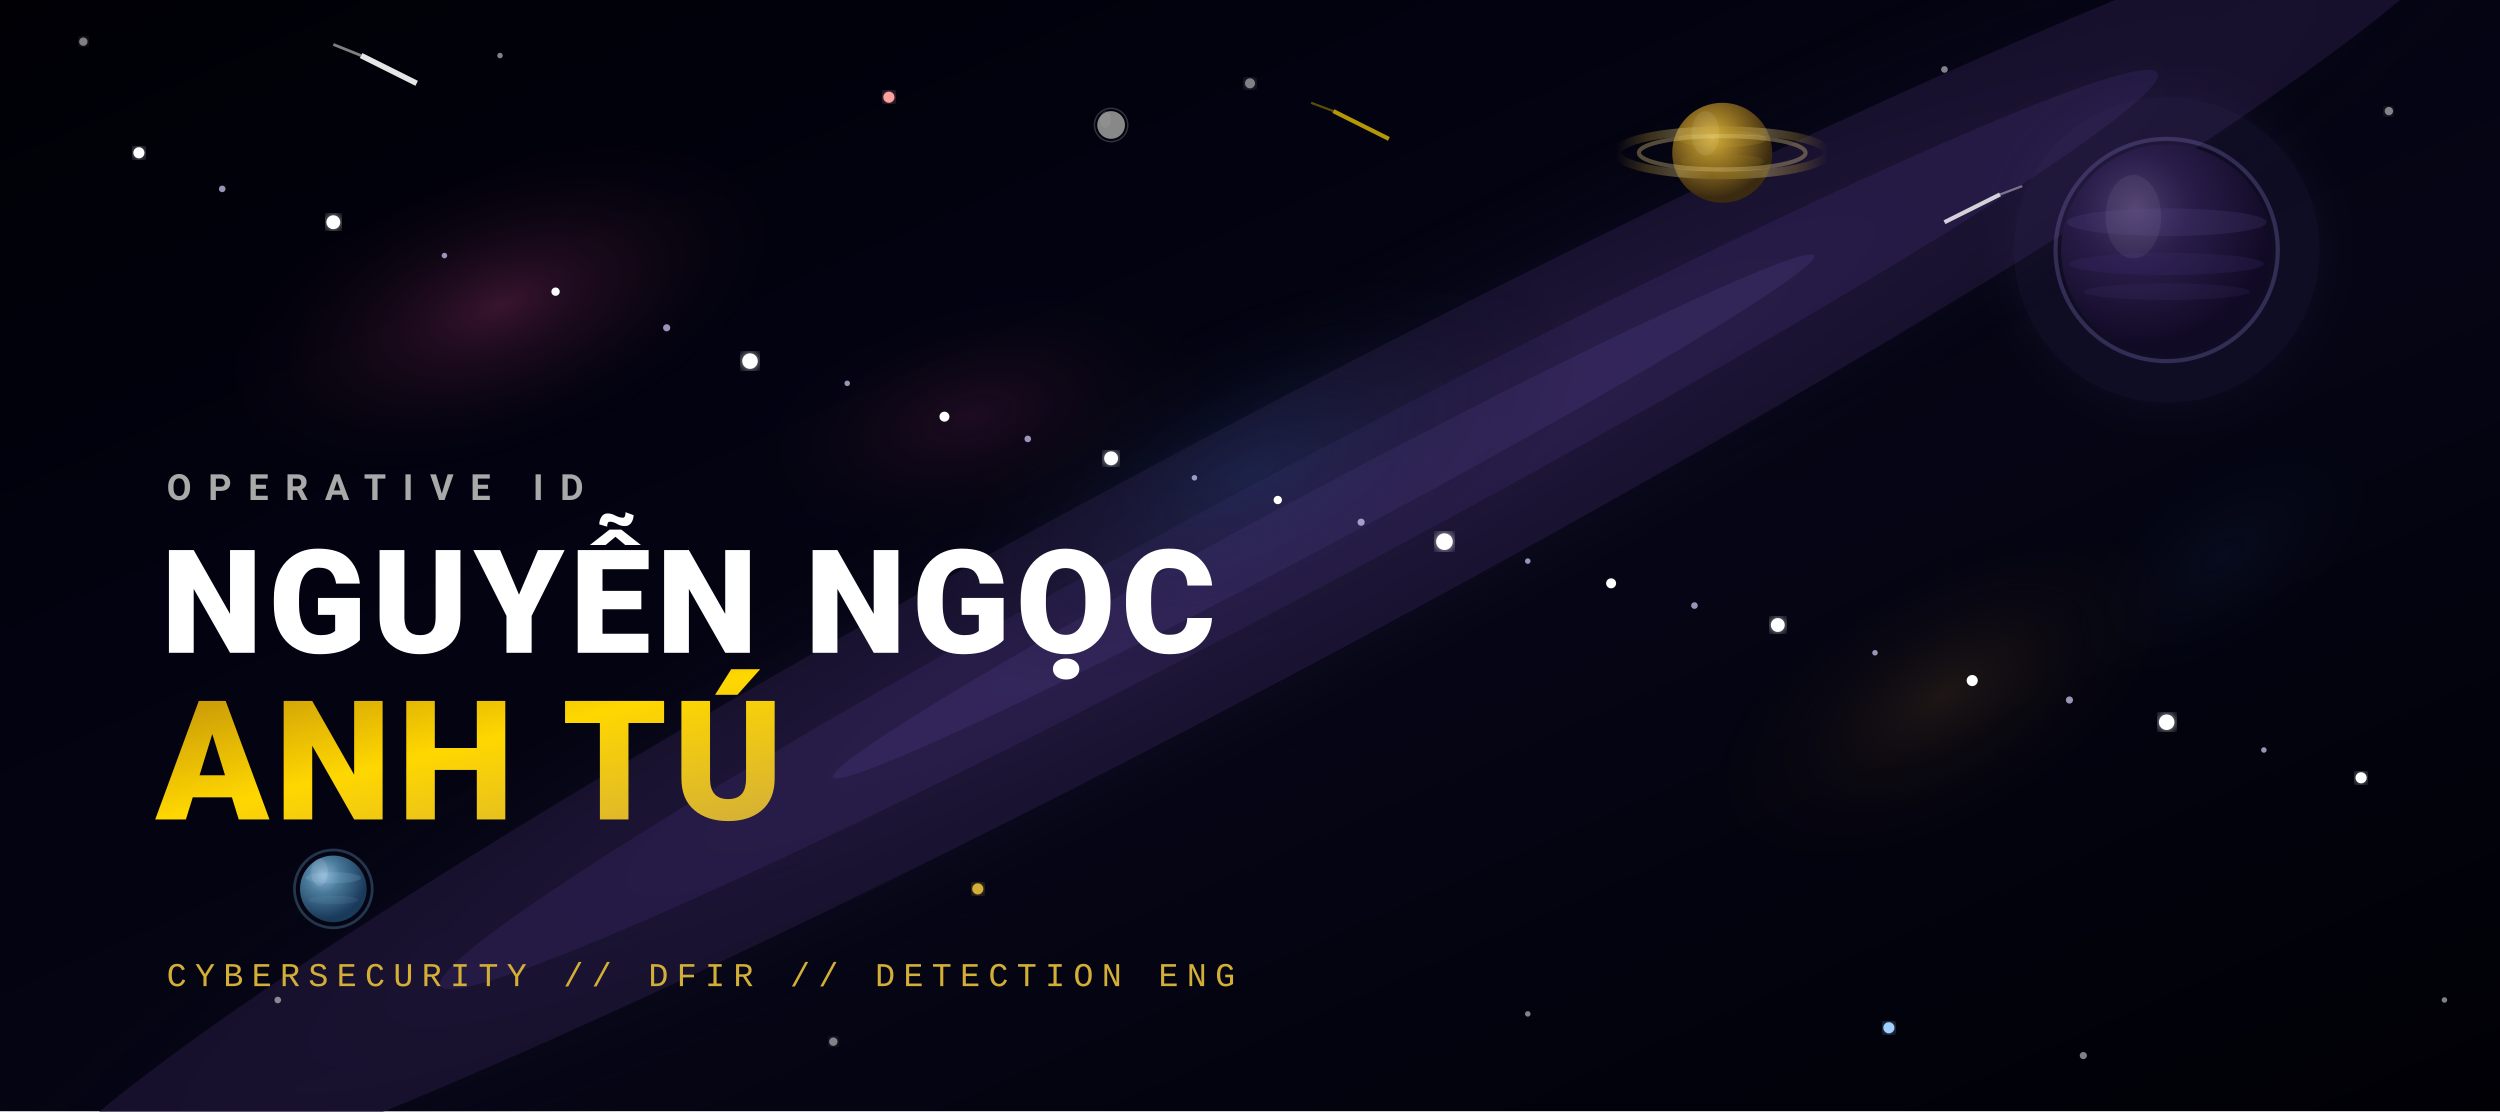
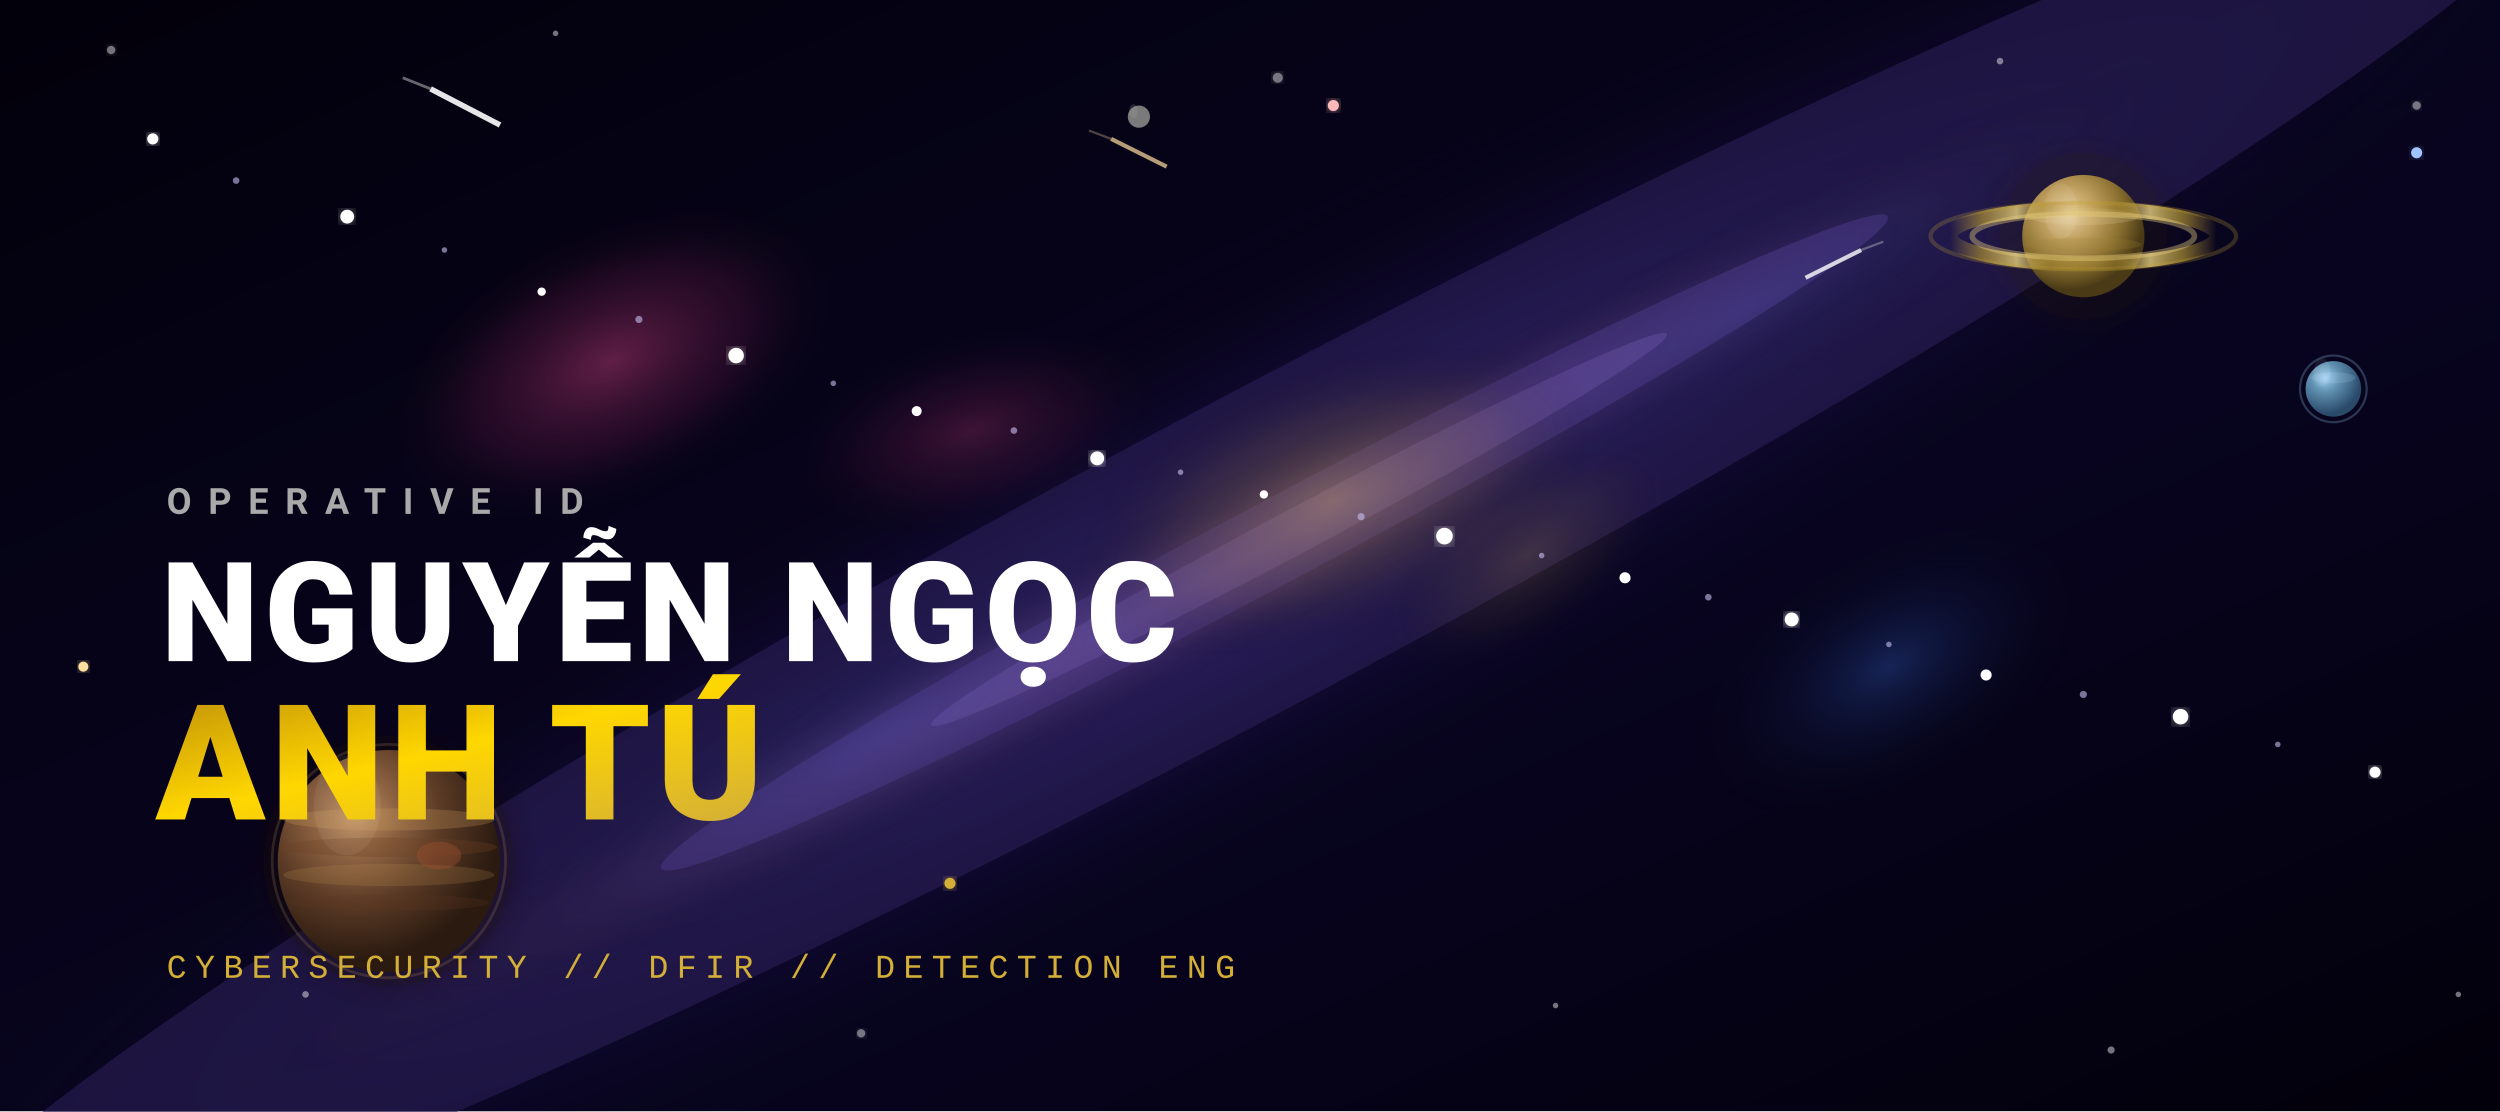
<svg xmlns="http://www.w3.org/2000/svg" viewBox="0 0 900 400">
  <defs>
    <linearGradient id="bg" x1="0%" y1="0%" x2="100%" y2="100%">
-       <stop offset="0%" stop-color="#000005" />
-       <stop offset="30%" stop-color="#020210" />
-       <stop offset="60%" stop-color="#050515" />
-       <stop offset="100%" stop-color="#000005" />
+       <stop offset="0%" stop-color="#02000a" />
+       <stop offset="30%" stop-color="#060318" />
+       <stop offset="60%" stop-color="#080420" />
+       <stop offset="100%" stop-color="#02000a" />
    </linearGradient>
-     <radialGradient id="mwCore" cx="50%" cy="50%" r="50%">
-       <stop offset="0%" stop-color="#352855" stop-opacity="0.85" />
-       <stop offset="25%" stop-color="#281e45" stop-opacity="0.6" />
-       <stop offset="50%" stop-color="#1a1535" stop-opacity="0.35" />
-       <stop offset="100%" stop-color="#000000" stop-opacity="0" />
-     </radialGradient>
-     <radialGradient id="nebPink" cx="50%" cy="50%" r="50%">
-       <stop offset="0%" stop-color="#8a3060" stop-opacity="0.4" />
-       <stop offset="100%" stop-color="#000000" stop-opacity="0" />
-     </radialGradient>
-     <radialGradient id="nebBlue" cx="50%" cy="50%" r="50%">
-       <stop offset="0%" stop-color="#1a3a6a" stop-opacity="0.35" />
-       <stop offset="100%" stop-color="#000000" stop-opacity="0" />
-     </radialGradient>
-     <radialGradient id="nebGold" cx="50%" cy="50%" r="50%">
-       <stop offset="0%" stop-color="#5a4020" stop-opacity="0.3" />
-       <stop offset="100%" stop-color="#000000" stop-opacity="0" />
-     </radialGradient>
-     <radialGradient id="planetBig" cx="35%" cy="30%" r="65%">
-       <stop offset="0%" stop-color="#4a3a6a" />
-       <stop offset="40%" stop-color="#2a1d4a" />
-       <stop offset="100%" stop-color="#110a25" />
-     </radialGradient>
-     <linearGradient id="planetAtmo" x1="0%" y1="0%" x2="100%" y2="100%">
-       <stop offset="0%" stop-color="#6a4a9a" stop-opacity="0.3" />
-       <stop offset="50%" stop-color="#3a2a6a" stop-opacity="0.1" />
-       <stop offset="100%" stop-color="#1a1a4a" stop-opacity="0.3" />
-     </linearGradient>
-     <radialGradient id="planetSmall" cx="40%" cy="35%" r="60%">
-       <stop offset="0%" stop-color="#d4af37" />
-       <stop offset="50%" stop-color="#8a6a20" />
-       <stop offset="100%" stop-color="#3a2a10" />
-     </radialGradient>
-     <radialGradient id="planetIce" cx="35%" cy="30%" r="65%">
-       <stop offset="0%" stop-color="#8ab4d4" />
-       <stop offset="40%" stop-color="#4a7a9a" />
-       <stop offset="100%" stop-color="#1a3a5a" />
-     </radialGradient>
-     <linearGradient id="ringGrad" x1="0%" y1="0%" x2="100%" y2="0%">
+     <radialGradient id="mwC" cx="50%" cy="50%" r="50%">
+       <stop offset="0%" stop-color="#5040a0" stop-opacity="0.7" />
+       <stop offset="20%" stop-color="#4030a0" stop-opacity="0.5" />
+       <stop offset="50%" stop-color="#251a60" stop-opacity="0.3" />
+       <stop offset="100%" stop-color="#000000" stop-opacity="0" />
+     </radialGradient>
+     <radialGradient id="mwHot" cx="50%" cy="50%" r="50%">
+       <stop offset="0%" stop-color="#e8a0d0" stop-opacity="0.4" />
+       <stop offset="40%" stop-color="#a06090" stop-opacity="0.2" />
+       <stop offset="100%" stop-color="#000000" stop-opacity="0" />
+     </radialGradient>
+     <radialGradient id="mwBlue" cx="50%" cy="50%" r="50%">
+       <stop offset="0%" stop-color="#4060d0" stop-opacity="0.35" />
+       <stop offset="100%" stop-color="#000000" stop-opacity="0" />
+     </radialGradient>
+     <radialGradient id="nPink" cx="50%" cy="50%" r="50%">
+       <stop offset="0%" stop-color="#d04080" stop-opacity="0.45" />
+       <stop offset="60%" stop-color="#802050" stop-opacity="0.2" />
+       <stop offset="100%" stop-color="#000000" stop-opacity="0" />
+     </radialGradient>
+     <radialGradient id="nGold" cx="50%" cy="50%" r="50%">
+       <stop offset="0%" stop-color="#d4af37" stop-opacity="0.35" />
+       <stop offset="60%" stop-color="#8a6a15" stop-opacity="0.15" />
+       <stop offset="100%" stop-color="#000000" stop-opacity="0" />
+     </radialGradient>
+     <radialGradient id="nBlue" cx="50%" cy="50%" r="50%">
+       <stop offset="0%" stop-color="#3060c0" stop-opacity="0.35" />
+       <stop offset="100%" stop-color="#000000" stop-opacity="0" />
+     </radialGradient>
+     <radialGradient id="pJup" cx="35%" cy="30%" r="65%">
+       <stop offset="0%" stop-color="#c09060" />
+       <stop offset="30%" stop-color="#8a6040" />
+       <stop offset="60%" stop-color="#5a3a25" />
+       <stop offset="100%" stop-color="#2a1a10" />
+     </radialGradient>
+     <radialGradient id="pSat" cx="38%" cy="32%" r="62%">
+       <stop offset="0%" stop-color="#e8d0a0" />
+       <stop offset="35%" stop-color="#c0a060" />
+       <stop offset="70%" stop-color="#8a7030" />
+       <stop offset="100%" stop-color="#4a3a15" />
+     </radialGradient>
+     <radialGradient id="pIce" cx="35%" cy="30%" r="65%">
+       <stop offset="0%" stop-color="#a0d0f0" />
+       <stop offset="40%" stop-color="#6090b0" />
+       <stop offset="100%" stop-color="#2a4a6a" />
+     </radialGradient>
+     <linearGradient id="ring1" x1="0%" y1="0%" x2="100%" y2="0%">
      <stop offset="0%" stop-color="#d4af37" stop-opacity="0" />
-       <stop offset="15%" stop-color="#d4af37" stop-opacity="0.5" />
-       <stop offset="30%" stop-color="#e8d080" stop-opacity="0.7" />
-       <stop offset="45%" stop-color="#d4af37" stop-opacity="0.3" />
-       <stop offset="55%" stop-color="#c0a030" stop-opacity="0.6" />
-       <stop offset="70%" stop-color="#e8d080" stop-opacity="0.7" />
-       <stop offset="85%" stop-color="#d4af37" stop-opacity="0.5" />
+       <stop offset="12%" stop-color="#c0a030" stop-opacity="0.6" />
+       <stop offset="25%" stop-color="#e8d080" stop-opacity="0.8" />
+       <stop offset="38%" stop-color="#a08020" stop-opacity="0.3" />
+       <stop offset="50%" stop-color="#d4af37" stop-opacity="0.15" />
+       <stop offset="62%" stop-color="#a08020" stop-opacity="0.3" />
+       <stop offset="75%" stop-color="#e8d080" stop-opacity="0.8" />
+       <stop offset="88%" stop-color="#c0a030" stop-opacity="0.6" />
      <stop offset="100%" stop-color="#d4af37" stop-opacity="0" />
    </linearGradient>
    <linearGradient id="gold" x1="0%" y1="0%" x2="100%" y2="100%">
      <stop offset="0%" stop-color="#b8860b" />
      <stop offset="50%" stop-color="#ffd700" />
      <stop offset="100%" stop-color="#d4af37" />
    </linearGradient>
-     <filter id="glow">
+     <filter id="gl">
      <feGaussianBlur stdDeviation="2" result="b" />
      <feMerge>
        <feMergeNode in="b" />
        <feMergeNode in="SourceGraphic" />
      </feMerge>
    </filter>
-     <filter id="bigGlow">
-       <feGaussianBlur stdDeviation="5" result="b" />
+     <filter id="gl2">
+       <feGaussianBlur stdDeviation="3" result="b" />
      <feMerge>
        <feMergeNode in="b" />
        <feMergeNode in="SourceGraphic" />
      </feMerge>
    </filter>
-     <filter id="planetGlow">
-       <feGaussianBlur stdDeviation="8" result="b" />
+     <filter id="gl3">
+       <feGaussianBlur stdDeviation="6" result="b" />
      <feMerge>
        <feMergeNode in="b" />
        <feMergeNode in="SourceGraphic" />
      </feMerge>
    </filter>
  </defs>
  <style>
-     /* Shooting stars */
-     @keyframes shoot1 { 0% { transform: translate(0,0); opacity: 1; } 100% { transform: translate(120px,60px); opacity: 0; } }
-     @keyframes shoot2 { 0% { transform: translate(0,0); opacity: 1; } 100% { transform: translate(-100px,50px); opacity: 0; } }
-     @keyframes shoot3 { 0% { transform: translate(0,0); opacity: 1; } 100% { transform: translate(80px,40px); opacity: 0; } }
+     @keyframes shoot1{0%{transform:translate(0,0);opacity:1}70%{opacity:0.6}100%{transform:translate(150px,75px);opacity:0}}
+     @keyframes shoot2{0%{transform:translate(0,0);opacity:1}70%{opacity:0.5}100%{transform:translate(-120px,60px);opacity:0}}
+     @keyframes shoot3{0%{transform:translate(0,0);opacity:1}100%{transform:translate(100px,50px);opacity:0}}
+     @keyframes float1{0%,100%{transform:translateY(0)}50%{transform:translateY(-8px)}}
+     @keyframes float2{0%,100%{transform:translateY(0)}50%{transform:translateY(6px)}}
+     @keyframes float3{0%,100%{transform:translateY(0)}50%{transform:translateY(-5px)}}
+     @keyframes ringRotate{0%,100%{opacity:0.7}50%{opacity:0.95}}
+     @keyframes tw1{0%,100%{opacity:0.2}50%{opacity:1}}
+     @keyframes tw2{0%,100%{opacity:0.6}50%{opacity:0.1}}
+     @keyframes tw3{0%,100%{opacity:0.15}50%{opacity:0.9}}
+     @keyframes breathe{0%,100%{opacity:0.35}50%{opacity:0.55}}
+     @keyframes shimmer{0%{fill-opacity:0.85}50%{fill-opacity:1}100%{fill-opacity:0.85}}

-     /* Planet orbit float */
-     @keyframes floatUp { 0%, 100% { transform: translateY(0); } 50% { transform: translateY(-6px); } }
-     @keyframes floatDown { 0%, 100% { transform: translateY(0); } 50% { transform: translateY(4px); } }
- 
-     /* Ring rotation */
-     @keyframes ringPulse { 0%, 100% { opacity: 0.6; } 50% { opacity: 0.9; } }
- 
-     /* Star twinkle */
-     @keyframes tw1 { 0%, 100% { opacity: 0.3; } 50% { opacity: 1; } }
-     @keyframes tw2 { 0%, 100% { opacity: 0.6; } 50% { opacity: 0.15; } }
-     @keyframes tw3 { 0%, 100% { opacity: 0.2; } 50% { opacity: 0.95; } }
- 
-     /* Nebula breathing */
-     @keyframes breathe { 0%, 100% { opacity: 0.3; } 50% { opacity: 0.5; } }
- 
-     /* Name shimmer */
-     @keyframes shimmer { 0% { fill-opacity: 0.85; } 50% { fill-opacity: 1; } 100% { fill-opacity: 0.85; } }
- 
-     .shoot1 { animation: shoot1 2s linear infinite 0s; }
-     .shoot2 { animation: shoot2 3s linear infinite 1.5s; }
-     .shoot3 { animation: shoot3 2.5s linear infinite 3s; }
-     .float1 { animation: floatUp 8s ease-in-out infinite; }
-     .float2 { animation: floatDown 6s ease-in-out infinite; }
-     .float3 { animation: floatUp 10s ease-in-out infinite 2s; }
-     .ringP { animation: ringPulse 5s ease-in-out infinite; }
-     .t1 { animation: tw1 3s infinite ease-in-out; }
-     .t2 { animation: tw2 4s infinite ease-in-out; }
-     .t3 { animation: tw3 5s infinite ease-in-out; }
-     .t4 { animation: tw1 6s infinite ease-in-out 1s; }
-     .t5 { animation: tw2 3.5s infinite ease-in-out 0.5s; }
-     .t6 { animation: tw3 4.5s infinite ease-in-out 2s; }
-     .nBreath { animation: breathe 6s ease-in-out infinite; }
-     .nBreath2 { animation: breathe 8s ease-in-out infinite 3s; }
-     .shimmer { animation: shimmer 4s infinite; }
- 
-     .font-sans { font-family: "Segoe UI", -apple-system, BlinkMacSystemFont, Roboto, "Helvetica Neue", Arial, sans-serif; }
-     .font-mono { font-family: Consolas, "SFMono-Regular", Menlo, Monaco, "Liberation Mono", monospace; }
+     .s1{animation:shoot1 2.5s linear infinite}.s2{animation:shoot2 3.5s linear infinite 1s}.s3{animation:shoot3 3s linear infinite 2s}
+     .f1{animation:float1 10s ease-in-out infinite}.f2{animation:float2 8s ease-in-out infinite}.f3{animation:float3 12s ease-in-out infinite 3s}
+     .rp{animation:ringRotate 6s ease-in-out infinite}
+     .t1{animation:tw1 3s infinite ease-in-out}.t2{animation:tw2 4s infinite ease-in-out}.t3{animation:tw3 5s infinite ease-in-out}
+     .t4{animation:tw1 6s infinite ease-in-out 1s}.t5{animation:tw2 3.5s infinite ease-in-out 0.5s}.t6{animation:tw3 4.5s infinite ease-in-out 2s}
+     .nb{animation:breathe 7s ease-in-out infinite}.nb2{animation:breathe 9s ease-in-out infinite 3s}
+     .shm{animation:shimmer 4s infinite}
+     .fs{font-family:"Segoe UI",-apple-system,BlinkMacSystemFont,Roboto,"Helvetica Neue",Arial,sans-serif}
+     .fm{font-family:Consolas,"SFMono-Regular",Menlo,Monaco,"Liberation Mono",monospace}
  </style>
  <rect width="900" height="400" fill="url(#bg)" />
  <g transform="rotate(-28 450 200)">
-     <ellipse cx="450" cy="200" rx="600" ry="80" fill="url(#mwCore)" />
-     <ellipse cx="450" cy="200" rx="500" ry="45" fill="#241a40" opacity="0.55" />
-     <ellipse cx="470" cy="200" rx="350" ry="22" fill="#30245a" opacity="0.45" />
-     <ellipse cx="480" cy="200" rx="200" ry="10" fill="#3d2d6a" opacity="0.5" />
-   </g>
-   <ellipse cx="180" cy="110" rx="110" ry="55" fill="url(#nebPink)" class="nBreath" transform="rotate(-20 180 110)" />
-   <ellipse cx="450" cy="170" rx="130" ry="60" fill="url(#nebBlue)" class="nBreath2" transform="rotate(-25 450 170)" />
-   <ellipse cx="700" cy="250" rx="100" ry="50" fill="url(#nebGold)" class="nBreath" transform="rotate(-30 700 250)" />
-   <ellipse cx="350" cy="150" rx="90" ry="45" fill="url(#nebPink)" class="nBreath2" transform="rotate(-15 350 150)" opacity="0.5" />
-   <ellipse cx="800" cy="200" rx="80" ry="40" fill="url(#nebBlue)" class="nBreath" transform="rotate(-35 800 200)" opacity="0.4" />
-   <g fill="#ffffff">
-     <circle cx="50" cy="55" r="2" filter="url(#glow)" class="t1" />
-     <circle cx="120" cy="80" r="2.5" filter="url(#glow)" class="t3" />
-     <circle cx="200" cy="105" r="1.5" class="t2" />
-     <circle cx="270" cy="130" r="2.8" filter="url(#glow)" class="t5" />
-     <circle cx="340" cy="150" r="1.8" class="t4" />
-     <circle cx="400" cy="165" r="2.5" filter="url(#glow)" class="t6" />
-     <circle cx="460" cy="180" r="1.5" class="t1" />
-     <circle cx="520" cy="195" r="3" filter="url(#glow)" class="t3" />
-     <circle cx="580" cy="210" r="1.8" class="t5" />
-     <circle cx="640" cy="225" r="2.5" filter="url(#glow)" class="t2" />
-     <circle cx="710" cy="245" r="2" class="t4" />
-     <circle cx="780" cy="260" r="2.8" filter="url(#glow)" class="t6" />
-     <circle cx="850" cy="280" r="2" filter="url(#glow)" class="t1" />
-   </g>
-   <g fill="#d8d0ff" opacity="0.7">
-     <circle cx="80" cy="68" r="1.2" class="t4" />
-     <circle cx="160" cy="92" r="1" class="t1" />
-     <circle cx="240" cy="118" r="1.3" />
-     <circle cx="305" cy="138" r="1" class="t6" />
-     <circle cx="370" cy="158" r="1.2" />
-     <circle cx="430" cy="172" r="1" class="t2" />
-     <circle cx="490" cy="188" r="1.3" />
-     <circle cx="550" cy="202" r="1" class="t5" />
-     <circle cx="610" cy="218" r="1.2" />
-     <circle cx="675" cy="235" r="1" class="t3" />
-     <circle cx="745" cy="252" r="1.3" />
-     <circle cx="815" cy="270" r="1" />
-   </g>
-   <g fill="#ffffff" opacity="0.5">
-     <circle cx="30" cy="15" r="1.5" filter="url(#glow)" class="t3" />
-     <circle cx="180" cy="20" r="1" />
-     <circle cx="450" cy="30" r="1.8" filter="url(#glow)" class="t5" />
-     <circle cx="700" cy="25" r="1.2" />
-     <circle cx="860" cy="40" r="1.5" filter="url(#glow)" class="t1" />
-     <circle cx="100" cy="360" r="1.2" class="t6" />
-     <circle cx="300" cy="375" r="1.5" filter="url(#glow)" class="t2" />
-     <circle cx="550" cy="365" r="1" />
-     <circle cx="750" cy="380" r="1.3" class="t4" />
-     <circle cx="880" cy="360" r="1" class="t5" />
-   </g>
-   <circle cx="320" cy="35" r="2" fill="#ffa0a0" filter="url(#glow)" class="t2" />
-   <circle cx="680" cy="370" r="2" fill="#a0d0ff" filter="url(#glow)" class="t4" />
-   <g class="float1">
-     <circle cx="780" cy="90" r="55" fill="#4a3a7a" opacity="0.15" filter="url(#planetGlow)" />
-     <circle cx="780" cy="90" r="38" fill="url(#planetBig)" />
-     <circle cx="780" cy="90" r="40" fill="none" stroke="#6a5a9a" stroke-width="1.5" opacity="0.4" />
-     <ellipse cx="780" cy="80" rx="36" ry="5" fill="#5a4a8a" opacity="0.2" />
-     <ellipse cx="780" cy="95" rx="35" ry="4" fill="#3a2a6a" opacity="0.25" />
-     <ellipse cx="780" cy="105" rx="30" ry="3" fill="#4a3a7a" opacity="0.15" />
-     <ellipse cx="768" cy="78" rx="10" ry="15" fill="#ffffff" opacity="0.06" />
-   </g>
-   <g class="float2">
-     <circle cx="620" cy="55" r="18" fill="url(#planetSmall)" />
-     <ellipse cx="620" cy="50" rx="16" ry="3" fill="#c09a30" opacity="0.2" />
-     <ellipse cx="620" cy="58" rx="15" ry="2.5" fill="#a08020" opacity="0.15" />
-     <ellipse cx="620" cy="55" rx="38" ry="8" fill="none" stroke="url(#ringGrad)" stroke-width="3" opacity="0.5" class="ringP" />
-     <ellipse cx="620" cy="55" rx="30" ry="6" fill="none" stroke="#e8d080" stroke-width="1.5" opacity="0.35" class="ringP" />
-     <ellipse cx="614" cy="48" rx="5" ry="8" fill="#ffffff" opacity="0.08" />
-   </g>
-   <g class="float3">
-     <circle cx="120" cy="320" r="12" fill="url(#planetIce)" />
-     <ellipse cx="120" cy="316" rx="10" ry="2" fill="#a0d0f0" opacity="0.15" />
-     <ellipse cx="120" cy="324" rx="9" ry="1.5" fill="#80b0d0" opacity="0.1" />
-     <circle cx="120" cy="320" r="14" fill="none" stroke="#6aaad4" stroke-width="1" opacity="0.3" />
-     <ellipse cx="115" cy="314" rx="3" ry="5" fill="#ffffff" opacity="0.1" />
-   </g>
-   <g class="float1">
-     <circle cx="400" cy="45" r="5" fill="#888888" />
-     <ellipse cx="398" cy="43" rx="2" ry="3" fill="#aaaaaa" opacity="0.2" />
-     <circle cx="400" cy="45" r="6" fill="none" stroke="#aaaaaa" stroke-width="0.5" opacity="0.3" />
-   </g>
-   <g class="shoot1">
-     <line x1="150" y1="30" x2="130" y2="20" stroke="#ffffff" stroke-width="2" opacity="0.9" />
-     <line x1="130" y1="20" x2="120" y2="16" stroke="#ffffff" stroke-width="1" opacity="0.5" />
-   </g>
-   <g class="shoot2">
-     <line x1="700" y1="80" x2="720" y2="70" stroke="#ffffff" stroke-width="1.5" opacity="0.8" />
-     <line x1="720" y1="70" x2="728" y2="67" stroke="#ffffff" stroke-width="0.8" opacity="0.4" />
-   </g>
-   <g class="shoot3">
-     <line x1="500" y1="50" x2="480" y2="40" stroke="#ffd700" stroke-width="1.5" opacity="0.7" />
-     <line x1="480" y1="40" x2="472" y2="37" stroke="#ffd700" stroke-width="0.8" opacity="0.35" />
+     <ellipse cx="450" cy="200" rx="650" ry="100" fill="url(#mwC)" />
+     <ellipse cx="450" cy="200" rx="550" ry="55" fill="#2a1e55" opacity="0.6" />
+     <ellipse cx="430" cy="200" rx="400" ry="30" fill="url(#mwHot)" />
+     <ellipse cx="460" cy="200" rx="250" ry="15" fill="#4a3580" opacity="0.6" />
+     <ellipse cx="470" cy="200" rx="150" ry="8" fill="#6a50a0" opacity="0.5" />
+     <ellipse cx="300" cy="195" rx="180" ry="40" fill="url(#mwBlue)" opacity="0.5" />
+     <ellipse cx="650" cy="205" rx="200" ry="35" fill="url(#mwBlue)" opacity="0.4" />
+   </g>
+   <ellipse cx="220" cy="130" rx="90" ry="50" fill="url(#nPink)" class="nb" transform="rotate(-25 220 130)" />
+   <ellipse cx="480" cy="180" rx="100" ry="50" fill="url(#nGold)" class="nb2" transform="rotate(-20 480 180)" />
+   <ellipse cx="680" cy="240" rx="80" ry="45" fill="url(#nBlue)" class="nb" transform="rotate(-30 680 240)" />
+   <ellipse cx="350" cy="155" rx="70" ry="35" fill="url(#nPink)" class="nb2" transform="rotate(-15 350 155)" opacity="0.6" />
+   <ellipse cx="550" cy="200" rx="60" ry="30" fill="url(#nGold)" class="nb" transform="rotate(-35 550 200)" opacity="0.5" />
+   <g fill="#fff">
+     <circle cx="55" cy="50" r="2" filter="url(#gl)" class="t1" />
+     <circle cx="125" cy="78" r="2.5" filter="url(#gl2)" class="t3" />
+     <circle cx="195" cy="105" r="1.5" class="t5" />
+     <circle cx="265" cy="128" r="2.8" filter="url(#gl2)" class="t2" />
+     <circle cx="330" cy="148" r="1.8" class="t4" />
+     <circle cx="395" cy="165" r="2.5" filter="url(#gl)" class="t6" />
+     <circle cx="455" cy="178" r="1.5" class="t1" />
+     <circle cx="520" cy="193" r="3" filter="url(#gl2)" class="t3" />
+     <circle cx="585" cy="208" r="2" class="t5" />
+     <circle cx="645" cy="223" r="2.5" filter="url(#gl)" class="t2" />
+     <circle cx="715" cy="243" r="2" class="t4" />
+     <circle cx="785" cy="258" r="2.8" filter="url(#gl2)" class="t6" />
+     <circle cx="855" cy="278" r="2" filter="url(#gl)" class="t1" />
+   </g>
+   <g fill="#c8c0f0" opacity="0.6">
+     <circle cx="85" cy="65" r="1.2" class="t4" />
+     <circle cx="160" cy="90" r="1" />
+     <circle cx="230" cy="115" r="1.3" />
+     <circle cx="300" cy="138" r="1" class="t6" />
+     <circle cx="365" cy="155" r="1.2" />
+     <circle cx="425" cy="170" r="1" class="t2" />
+     <circle cx="490" cy="186" r="1.3" />
+     <circle cx="555" cy="200" r="1" />
+     <circle cx="615" cy="215" r="1.2" class="t5" />
+     <circle cx="680" cy="232" r="1" class="t3" />
+     <circle cx="750" cy="250" r="1.3" />
+     <circle cx="820" cy="268" r="1" />
+   </g>
+   <g fill="#fff" opacity="0.45">
+     <circle cx="40" cy="18" r="1.5" filter="url(#gl)" class="t3" />
+     <circle cx="200" cy="12" r="1" />
+     <circle cx="460" cy="28" r="1.8" filter="url(#gl)" class="t5" />
+     <circle cx="720" cy="22" r="1.2" />
+     <circle cx="870" cy="38" r="1.5" filter="url(#gl)" class="t1" />
+     <circle cx="110" cy="358" r="1.2" class="t6" />
+     <circle cx="310" cy="372" r="1.5" filter="url(#gl)" class="t2" />
+     <circle cx="560" cy="362" r="1" />
+     <circle cx="760" cy="378" r="1.3" class="t4" />
+     <circle cx="885" cy="358" r="1" />
+   </g>
+   <circle cx="155" cy="310" r="2.2" fill="#ffa0a0" filter="url(#gl2)" class="t2" />
+   <circle cx="870" cy="55" r="2" fill="#a0c4ff" filter="url(#gl2)" class="t4" />
+   <circle cx="480" cy="38" r="2" fill="#ffb8b8" filter="url(#gl)" class="t1" />
+   <circle cx="30" cy="240" r="1.8" fill="#ffe0a0" filter="url(#gl)" class="t6" />
+   <g class="f1">
+     <circle cx="140" cy="310" r="45" fill="#1a0a05" opacity="0.3" filter="url(#gl3)" />
+     <circle cx="140" cy="310" r="40" fill="url(#pJup)" />
+     <ellipse cx="140" cy="295" rx="38" ry="4" fill="#d0a060" opacity="0.25" />
+     <ellipse cx="140" cy="305" rx="39" ry="3.5" fill="#6a4020" opacity="0.3" />
+     <ellipse cx="140" cy="315" rx="38" ry="4" fill="#c09050" opacity="0.2" />
+     <ellipse cx="140" cy="325" rx="36" ry="3" fill="#5a3520" opacity="0.25" />
+     <ellipse cx="158" cy="308" rx="8" ry="5" fill="#a05030" opacity="0.4" />
+     <ellipse cx="125" cy="290" rx="12" ry="18" fill="#fff" opacity="0.06" />
+     <circle cx="140" cy="310" r="42" fill="none" stroke="#c09060" stroke-width="1" opacity="0.2" />
+   </g>
+   <g class="f2">
+     <circle cx="750" cy="85" r="30" fill="#2a1a05" opacity="0.2" filter="url(#gl3)" />
+     <circle cx="750" cy="85" r="22" fill="url(#pSat)" />
+     <ellipse cx="750" cy="78" rx="20" ry="3" fill="#e8d0a0" opacity="0.2" />
+     <ellipse cx="750" cy="88" rx="21" ry="2.5" fill="#a08030" opacity="0.2" />
+     <ellipse cx="750" cy="95" rx="19" ry="2" fill="#c0a050" opacity="0.15" />
+     <ellipse cx="742" cy="76" rx="6" ry="10" fill="#fff" opacity="0.07" />
+     <ellipse cx="750" cy="85" rx="48" ry="10" fill="none" stroke="url(#ring1)" stroke-width="5" class="rp" />
+     <ellipse cx="750" cy="85" rx="40" ry="8" fill="none" stroke="#e8d080" stroke-width="2" opacity="0.4" class="rp" />
+     <ellipse cx="750" cy="85" rx="55" ry="12" fill="none" stroke="#c0a030" stroke-width="1.5" opacity="0.25" />
+   </g>
+   <g class="f3">
+     <circle cx="840" cy="140" r="10" fill="url(#pIce)" />
+     <ellipse cx="840" cy="136" rx="8" ry="2" fill="#c0e0ff" opacity="0.15" />
+     <ellipse cx="836" cy="134" rx="3" ry="5" fill="#fff" opacity="0.08" />
+     <circle cx="840" cy="140" r="12" fill="none" stroke="#80b0d0" stroke-width="0.8" opacity="0.3" />
+   </g>
+   <g class="f1">
+     <circle cx="410" cy="42" r="4" fill="#7a7a7a" />
+     <ellipse cx="408" cy="40" rx="1.5" ry="2.5" fill="#aaa" opacity="0.2" />
+   </g>
+   <g class="s1">
+     <line x1="180" y1="45" x2="155" y2="32" stroke="#fff" stroke-width="2" opacity="0.9" />
+     <line x1="155" y1="32" x2="145" y2="28" stroke="#fff" stroke-width="1" opacity="0.4" />
+   </g>
+   <g class="s2">
+     <line x1="650" y1="100" x2="670" y2="90" stroke="#fff" stroke-width="1.5" opacity="0.8" />
+     <line x1="670" y1="90" x2="678" y2="87" stroke="#fff" stroke-width="0.8" opacity="0.3" />
+   </g>
+   <g class="s3">
+     <line x1="420" y1="60" x2="400" y2="50" stroke="#ffe0a0" stroke-width="1.5" opacity="0.7" />
+     <line x1="400" y1="50" x2="392" y2="47" stroke="#ffe0a0" stroke-width="0.8" opacity="0.3" />
  </g>
  <g>
-     <text x="60" y="180" class="font-sans" font-weight="600" font-size="13" fill="#a9a9a9" letter-spacing="6">
-       OPERATIVE ID
-     </text>
-     <text x="58" y="235" class="font-sans" font-weight="800" font-size="52" fill="#ffffff" letter-spacing="2">
-       NGUYỄN NGỌC
-     </text>
-     <text x="56" y="295" class="font-sans shimmer" font-weight="900" font-size="60" fill="url(#gold)" letter-spacing="2">ANH TÚ</text>
-   </g>
-   <line x1="60" y1="320" x2="350" y2="320" stroke="url(#gold)" stroke-width="1" filter="url(#glow)" />
-   <circle cx="352" cy="320" r="2" fill="#d4af37" filter="url(#glow)" />
-   <text x="60" y="355" class="font-mono" font-weight="normal" font-size="12" fill="#d4af37" letter-spacing="3">
-     CYBERSECURITY // DFIR // DETECTION ENG
-   </text>
+     <text x="60" y="185" class="fs" font-weight="600" font-size="13" fill="#a9a9a9" letter-spacing="6">OPERATIVE ID</text>
+     <text x="58" y="238" class="fs" font-weight="800" font-size="50" fill="#ffffff" letter-spacing="2">NGUYỄN NGỌC</text>
+     <text x="56" y="295" class="fs shm" font-weight="900" font-size="58" fill="url(#gold)" letter-spacing="2">ANH TÚ</text>
+   </g>
+   <line x1="60" y1="318" x2="340" y2="318" stroke="url(#gold)" stroke-width="1" filter="url(#gl)" />
+   <circle cx="342" cy="318" r="2" fill="#d4af37" filter="url(#gl)" />
+   <text x="60" y="352" class="fm" font-weight="normal" font-size="12" fill="#d4af37" letter-spacing="3">CYBERSECURITY // DFIR // DETECTION ENG</text>
</svg>
